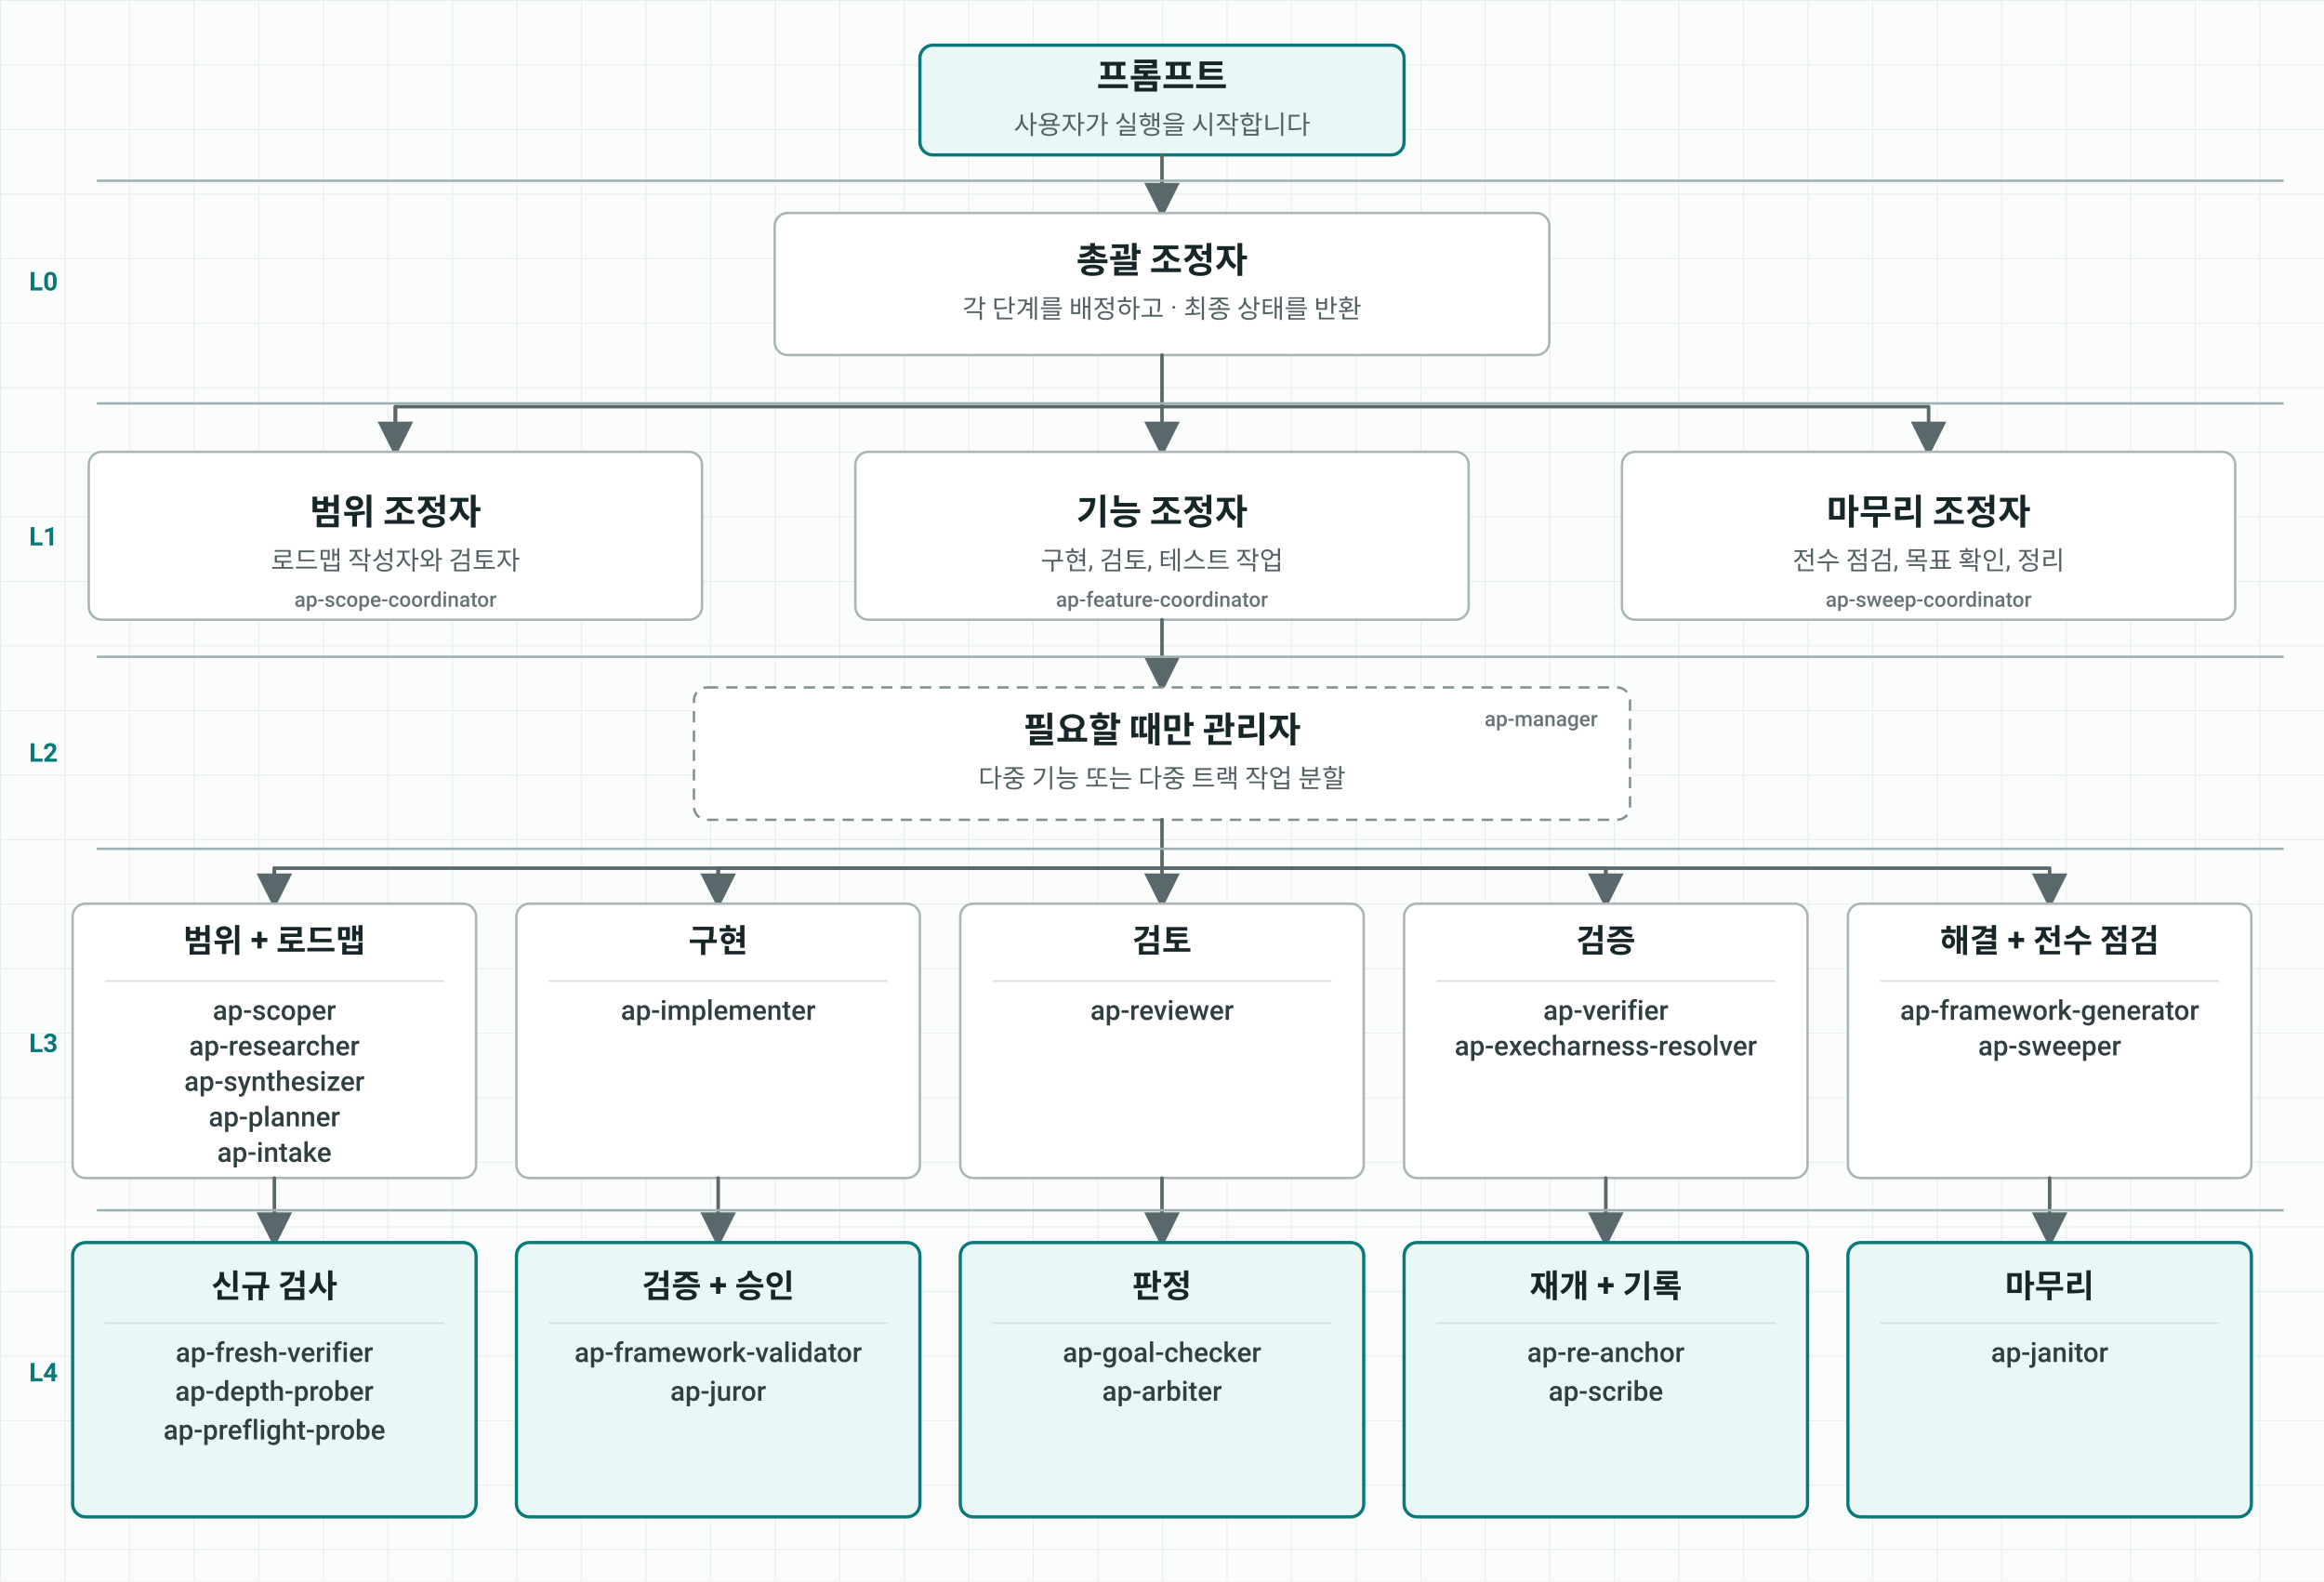
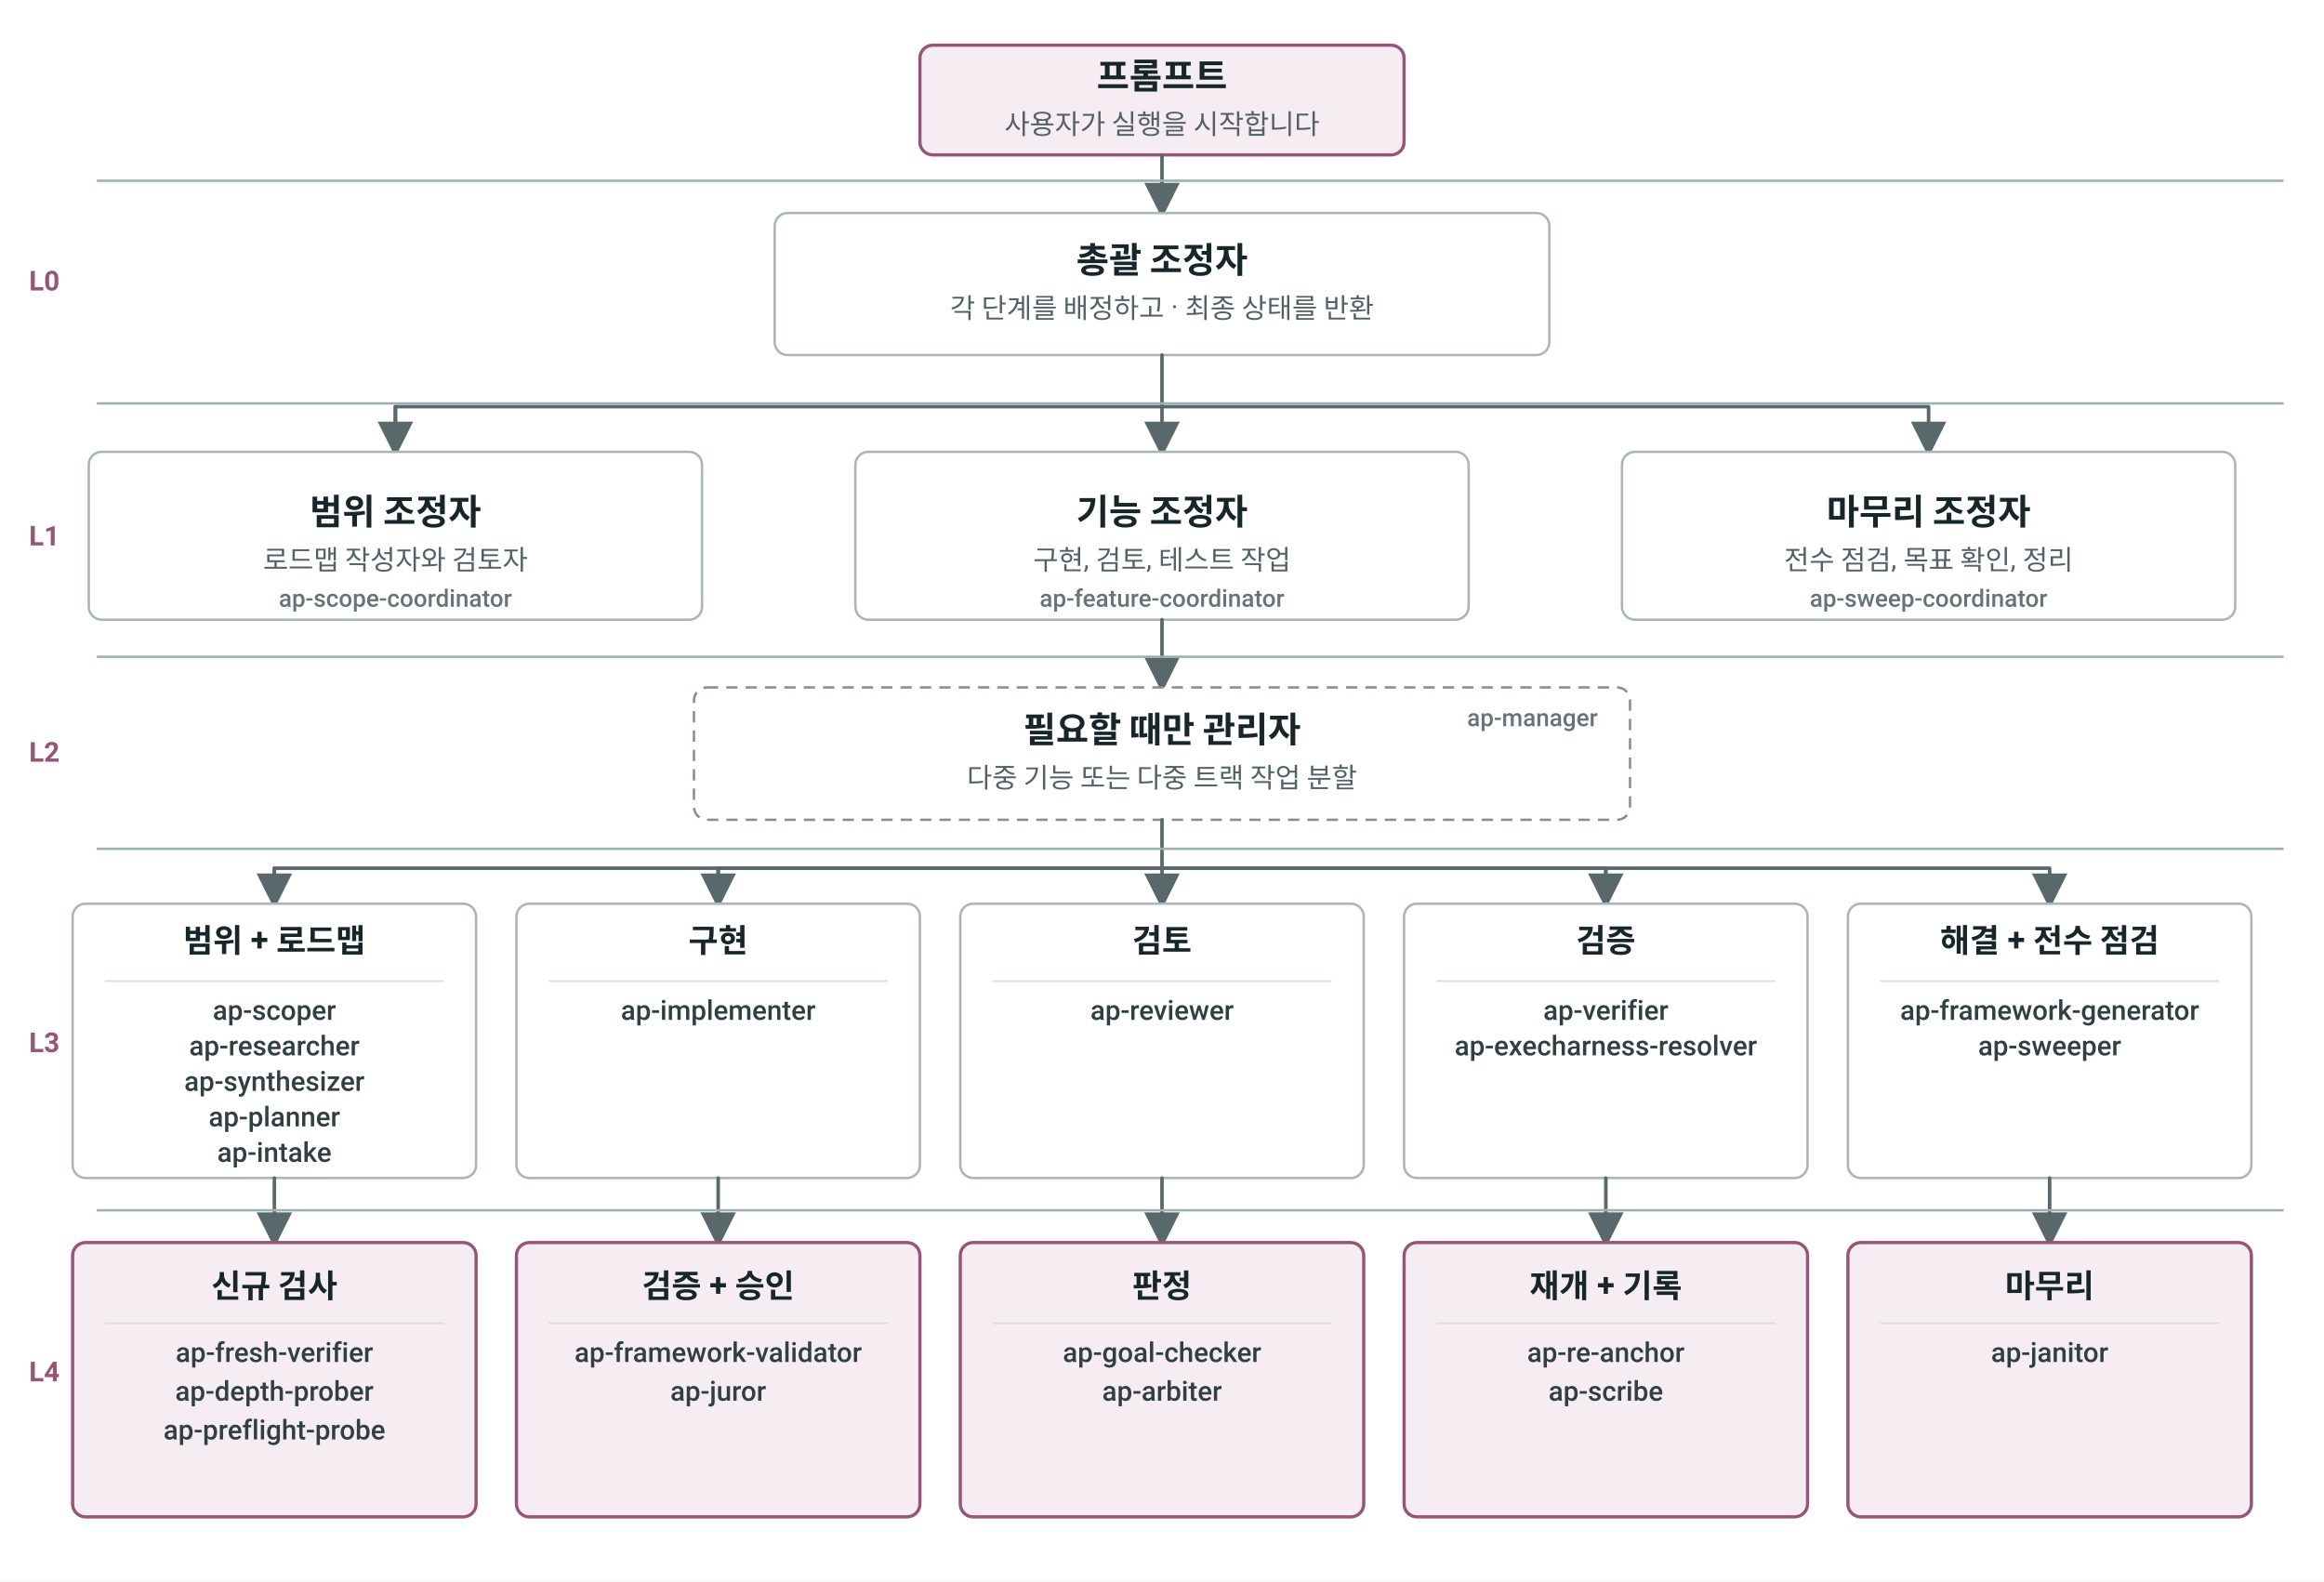
<svg xmlns="http://www.w3.org/2000/svg" width="1440" height="980" viewBox="0 0 1440 980" role="img" aria-labelledby="title desc">
  <defs>
    <pattern id="grid" width="40" height="40" patternUnits="userSpaceOnUse">
-       <path d="M40 0H0V40" fill="none" stroke="#e7ebeb" stroke-width="1" />
+       <path d="M40 0H0V40" fill="none" stroke="#f3f3f3" stroke-width="1" />
    </pattern>
    <marker id="arrow" markerWidth="10" markerHeight="10" refX="8.5" refY="5" orient="auto">
      <path d="M0 0L10 5L0 10Z" fill="#59696b" />
    </marker>
-     <style>text{font-family:-apple-system,BlinkMacSystemFont,"Segoe UI",Roboto,Helvetica,Arial,"Noto Sans","Microsoft YaHei","Malgun Gothic","Noto Sans Arabic",sans-serif}.card,.lane{fill:#fff;stroke:#aab5b7;stroke-width:1.5}.teal{fill:#e9f7f6;stroke:#08787b;stroke-width:2}.optional{fill:#fff;stroke:#839194;stroke-width:1.5;stroke-dasharray:7 5}.label{fill:#172628;font-size:22px;font-weight:650}.copy{fill:#536164;font-size:16px}.laneTitle{fill:#172628;font-size:20px;font-weight:700}.role{fill:#2f3f42;font-size:17px;font-weight:520}.divider{stroke:#d5dddd;stroke-width:1}.flow{fill:none;stroke:#59696b;stroke-width:2.2;stroke-linecap:round;stroke-linejoin:round;marker-end:url(#arrow)}.branch{fill:none;stroke:#59696b;stroke-width:2.2;stroke-linecap:round;stroke-linejoin:round}.layer{fill:#08787b;font-size:16px;font-weight:750}.layerLine{stroke:#9db0b2;stroke-width:1.5}</style>
+     <style>text{font-family:-apple-system,BlinkMacSystemFont,"Segoe UI",Roboto,Helvetica,Arial,"Noto Sans","Microsoft YaHei","Malgun Gothic","Noto Sans Arabic",sans-serif}.card,.lane{fill:#fff;stroke:#aab5b7;stroke-width:1.5}.teal{fill:#f6edf3;stroke:#965477;stroke-width:2}.optional{fill:#fff;stroke:#839194;stroke-width:1.5;stroke-dasharray:7 5}.label{fill:#172628;font-size:22px;font-weight:650}.copy{fill:#536164;font-size:17px}.laneTitle{fill:#172628;font-size:20px;font-weight:700}.role{fill:#2f3f42;font-size:17px;font-weight:520}.divider{stroke:#d5dddd;stroke-width:1}.flow{fill:none;stroke:#59696b;stroke-width:2.2;stroke-linecap:round;stroke-linejoin:round;marker-end:url(#arrow)}.branch{fill:none;stroke:#59696b;stroke-width:2.2;stroke-linecap:round;stroke-linejoin:round}.layer{fill:#965477;font-size:17px;font-weight:750}.layerLine{stroke:#9db0b2;stroke-width:1.5}</style>
  </defs>
-   <rect width="1440" height="980" fill="#fbfcfc" />
-   <rect width="1440" height="980" fill="url(#grid)" />
+   <rect width="1440" height="980" fill="#ffffff" />
  <g>
    <rect x="570" y="28" width="300" height="68" rx="8" class="card teal" />
    <text x="720" y="55" class="label" text-anchor="middle">프롬프트</text>
    <text x="720" y="83" class="copy" text-anchor="middle">사용자가 실행을 시작합니다</text>
  </g>
  <path d="M720 96 L720 132" class="flow" />
  <g>
    <rect x="480" y="132" width="480" height="88" rx="8" class="card" />
    <text x="720" y="169" class="label" text-anchor="middle">총괄 조정자</text>
    <text x="720" y="197" class="copy" text-anchor="middle">각 단계를 배정하고 · 최종 상태를 반환</text>
  </g>
  <path d="M720 220 L720 252 L245 252 L245 280" class="branch" />
  <path d="M720 252 L720 280" class="flow" />
  <path d="M720 252 L1195 252 L1195 280" class="flow" />
  <path d="M245 252 L245 280" class="flow" />
  <g>
    <rect x="55" y="280" width="380" height="104" rx="8" class="card" />
    <text x="245" y="325" class="label small" text-anchor="middle">범위 조정자</text>
    <text x="245" y="353" class="copy" text-anchor="middle">로드맵 작성자와 검토자</text>
  </g>
  <g>
    <rect x="530" y="280" width="380" height="104" rx="8" class="card" />
    <text x="720" y="325" class="label small" text-anchor="middle">기능 조정자</text>
    <text x="720" y="353" class="copy" text-anchor="middle">구현, 검토, 테스트 작업</text>
  </g>
  <g>
    <rect x="1005" y="280" width="380" height="104" rx="8" class="card" />
    <text x="1195" y="325" class="label small" text-anchor="middle">마무리 조정자</text>
    <text x="1195" y="353" class="copy" text-anchor="middle">전수 점검, 목표 확인, 정리</text>
  </g>
-   <text x="245" y="376" class="role" text-anchor="middle" style="font-size:13px;fill:#667477">ap-scope-coordinator</text>
-   <text x="720" y="376" class="role" text-anchor="middle" style="font-size:13px;fill:#667477">ap-feature-coordinator</text>
-   <text x="1195" y="376" class="role" text-anchor="middle" style="font-size:13px;fill:#667477">ap-sweep-coordinator</text>
+   <text x="245" y="376" class="role" text-anchor="middle" style="font-size:15px;fill:#667477">ap-scope-coordinator</text>
+   <text x="720" y="376" class="role" text-anchor="middle" style="font-size:15px;fill:#667477">ap-feature-coordinator</text>
+   <text x="1195" y="376" class="role" text-anchor="middle" style="font-size:15px;fill:#667477">ap-sweep-coordinator</text>
  <path d="M720 384 L720 426" class="flow" />
  <g>
    <rect x="430" y="426" width="580" height="82" rx="8" class="card optional" />
    <text x="720" y="460" class="label" text-anchor="middle">필요할 때만 관리자</text>
    <text x="720" y="488" class="copy" text-anchor="middle">다중 기능 또는 다중 트랙 작업 분할</text>
-     <text x="990" y="450" class="role" text-anchor="end" style="font-size:13px;fill:#667477">ap-manager</text>
+     <text x="990" y="450" class="role" text-anchor="end" style="font-size:15px;fill:#667477">ap-manager</text>
  </g>
  <path d="M720 508 L720 538 L170 538 L170 560" class="branch" />
  <path d="M720 538 L445 538 L445 560" class="branch" />
  <path d="M720 538 L720 560" class="flow" />
  <path d="M720 538 L995 538 L995 560" class="branch" />
  <path d="M720 538 L1270 538 L1270 560" class="flow" />
  <path d="M170 538 L170 560" class="flow" />
  <path d="M445 538 L445 560" class="flow" />
  <path d="M995 538 L995 560" class="flow" />
  <g>
    <rect x="45" y="560" width="250" height="170" rx="8" class="lane" />
    <text x="170" y="590" class="laneTitle" text-anchor="middle">범위 + 로드맵</text>
    <line x1="65" y1="608" x2="275" y2="608" class="divider" />
    <text x="170" y="632" class="role" text-anchor="middle">ap-scoper</text>
    <text x="170" y="654" class="role" text-anchor="middle">ap-researcher</text>
    <text x="170" y="676" class="role" text-anchor="middle">ap-synthesizer</text>
    <text x="170" y="698" class="role" text-anchor="middle">ap-planner</text>
    <text x="170" y="720" class="role" text-anchor="middle">ap-intake</text>
  </g>
  <g>
    <rect x="320" y="560" width="250" height="170" rx="8" class="lane" />
    <text x="445" y="590" class="laneTitle" text-anchor="middle">구현</text>
    <line x1="340" y1="608" x2="550" y2="608" class="divider" />
    <text x="445" y="632" class="role" text-anchor="middle">ap-implementer</text>
  </g>
  <g>
    <rect x="595" y="560" width="250" height="170" rx="8" class="lane" />
    <text x="720" y="590" class="laneTitle" text-anchor="middle">검토</text>
    <line x1="615" y1="608" x2="825" y2="608" class="divider" />
    <text x="720" y="632" class="role" text-anchor="middle">ap-reviewer</text>
  </g>
  <g>
    <rect x="870" y="560" width="250" height="170" rx="8" class="lane" />
    <text x="995" y="590" class="laneTitle" text-anchor="middle">검증</text>
    <line x1="890" y1="608" x2="1100" y2="608" class="divider" />
    <text x="995" y="632" class="role" text-anchor="middle">ap-verifier</text>
    <text x="995" y="654" class="role" text-anchor="middle">ap-execharness-resolver</text>
  </g>
  <g>
    <rect x="1145" y="560" width="250" height="170" rx="8" class="lane" />
    <text x="1270" y="590" class="laneTitle" text-anchor="middle">해결 + 전수 점검</text>
    <line x1="1165" y1="608" x2="1375" y2="608" class="divider" />
    <text x="1270" y="632" class="role" text-anchor="middle">ap-framework-generator</text>
    <text x="1270" y="654" class="role" text-anchor="middle">ap-sweeper</text>
  </g>
  <path d="M170 730 L170 770" class="flow" />
  <path d="M445 730 L445 770" class="flow" />
  <path d="M720 730 L720 770" class="flow" />
  <path d="M995 730 L995 770" class="flow" />
  <path d="M1270 730 L1270 770" class="flow" />
  <g>
    <rect x="45" y="770" width="250" height="170" rx="8" class="lane teal" />
    <text x="170" y="804" class="laneTitle" text-anchor="middle">신규 검사</text>
    <line x1="65" y1="820" x2="275" y2="820" class="divider" />
    <text x="170" y="844" class="role" text-anchor="middle">ap-fresh-verifier</text>
    <text x="170" y="868" class="role" text-anchor="middle">ap-depth-prober</text>
    <text x="170" y="892" class="role" text-anchor="middle">ap-preflight-probe</text>
  </g>
  <g>
    <rect x="320" y="770" width="250" height="170" rx="8" class="lane teal" />
    <text x="445" y="804" class="laneTitle" text-anchor="middle">검증 + 승인</text>
    <line x1="340" y1="820" x2="550" y2="820" class="divider" />
    <text x="445" y="844" class="role" text-anchor="middle">ap-framework-validator</text>
    <text x="445" y="868" class="role" text-anchor="middle">ap-juror</text>
  </g>
  <g>
    <rect x="595" y="770" width="250" height="170" rx="8" class="lane teal" />
    <text x="720" y="804" class="laneTitle" text-anchor="middle">판정</text>
    <line x1="615" y1="820" x2="825" y2="820" class="divider" />
    <text x="720" y="844" class="role" text-anchor="middle">ap-goal-checker</text>
    <text x="720" y="868" class="role" text-anchor="middle">ap-arbiter</text>
  </g>
  <g>
    <rect x="870" y="770" width="250" height="170" rx="8" class="lane teal" />
    <text x="995" y="804" class="laneTitle" text-anchor="middle">재개 + 기록</text>
    <line x1="890" y1="820" x2="1100" y2="820" class="divider" />
    <text x="995" y="844" class="role" text-anchor="middle">ap-re-anchor</text>
    <text x="995" y="868" class="role" text-anchor="middle">ap-scribe</text>
  </g>
  <g>
    <rect x="1145" y="770" width="250" height="170" rx="8" class="lane teal" />
    <text x="1270" y="804" class="laneTitle" text-anchor="middle">마무리</text>
    <line x1="1165" y1="820" x2="1375" y2="820" class="divider" />
    <text x="1270" y="844" class="role" text-anchor="middle">ap-janitor</text>
  </g>
  <g aria-hidden="true">
    <line x1="60" y1="112" x2="1415" y2="112" class="layerLine" />
    <text x="18" y="180" class="layer">L0</text>
    <line x1="60" y1="250" x2="1415" y2="250" class="layerLine" />
    <text x="18" y="338" class="layer">L1</text>
    <line x1="60" y1="407" x2="1415" y2="407" class="layerLine" />
    <text x="18" y="472" class="layer">L2</text>
    <line x1="60" y1="526" x2="1415" y2="526" class="layerLine" />
    <text x="18" y="652" class="layer">L3</text>
    <line x1="60" y1="750" x2="1415" y2="750" class="layerLine" />
    <text x="18" y="856" class="layer">L4</text>
  </g>
</svg>
